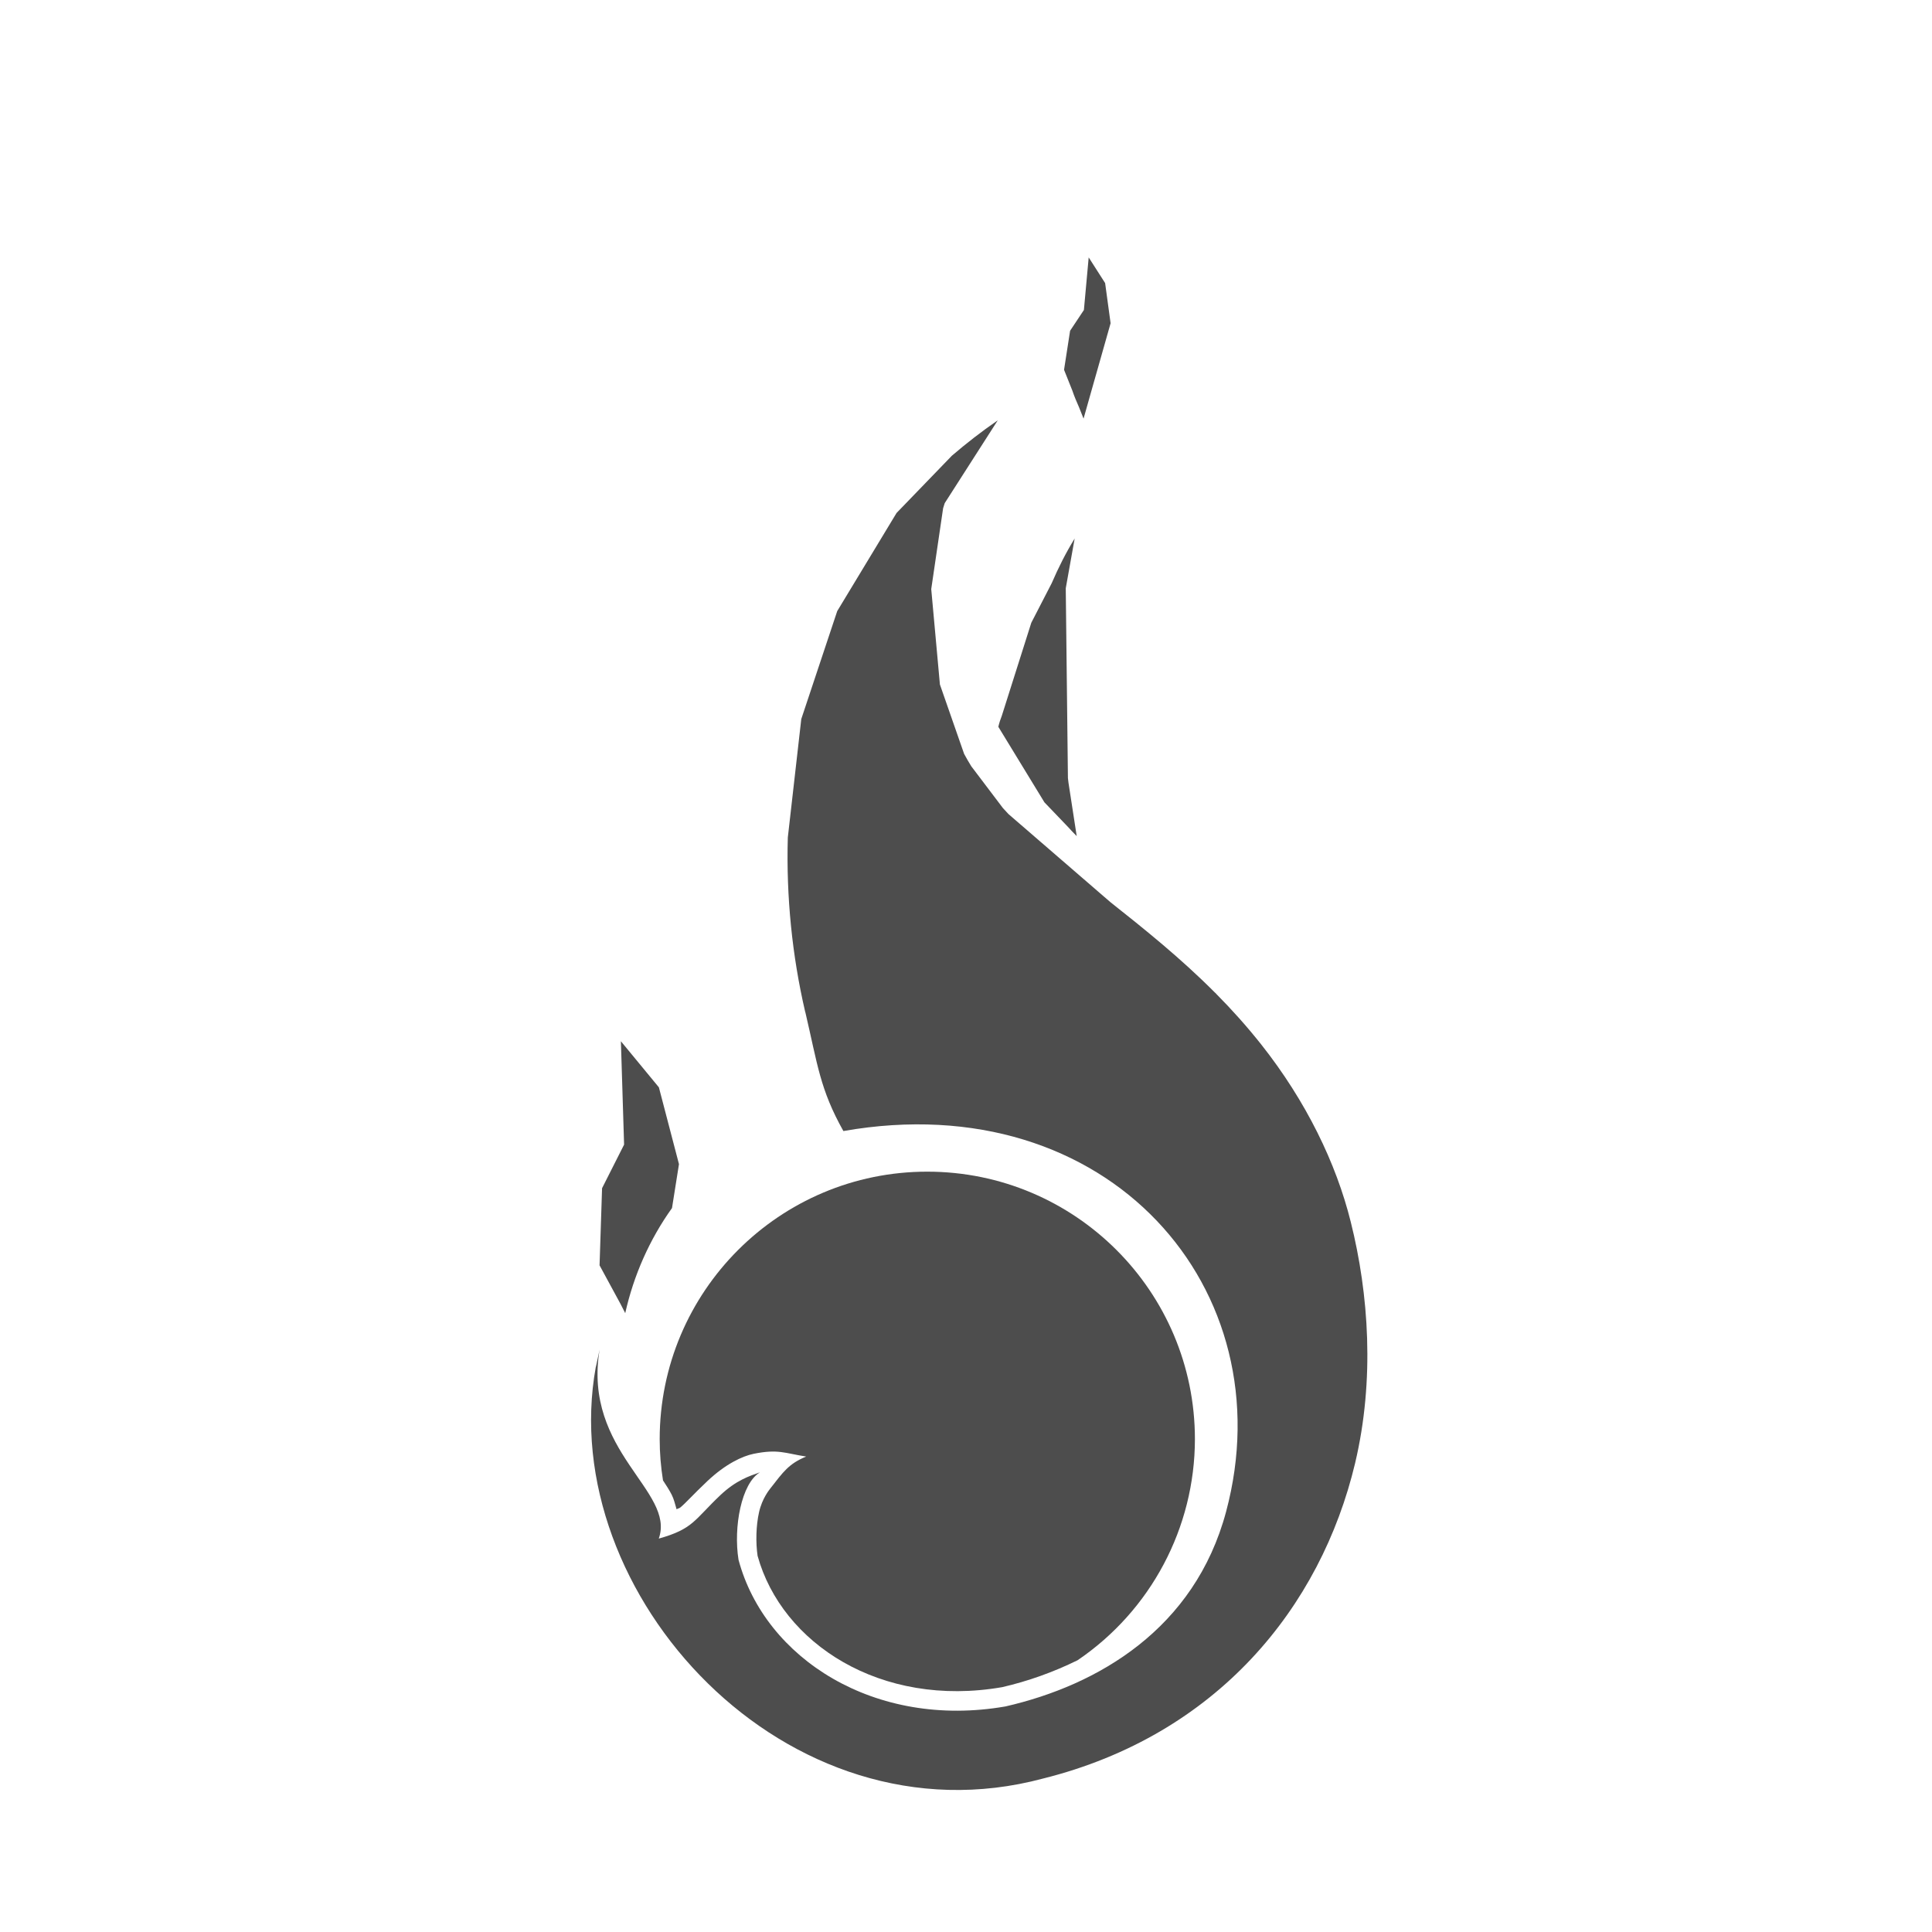
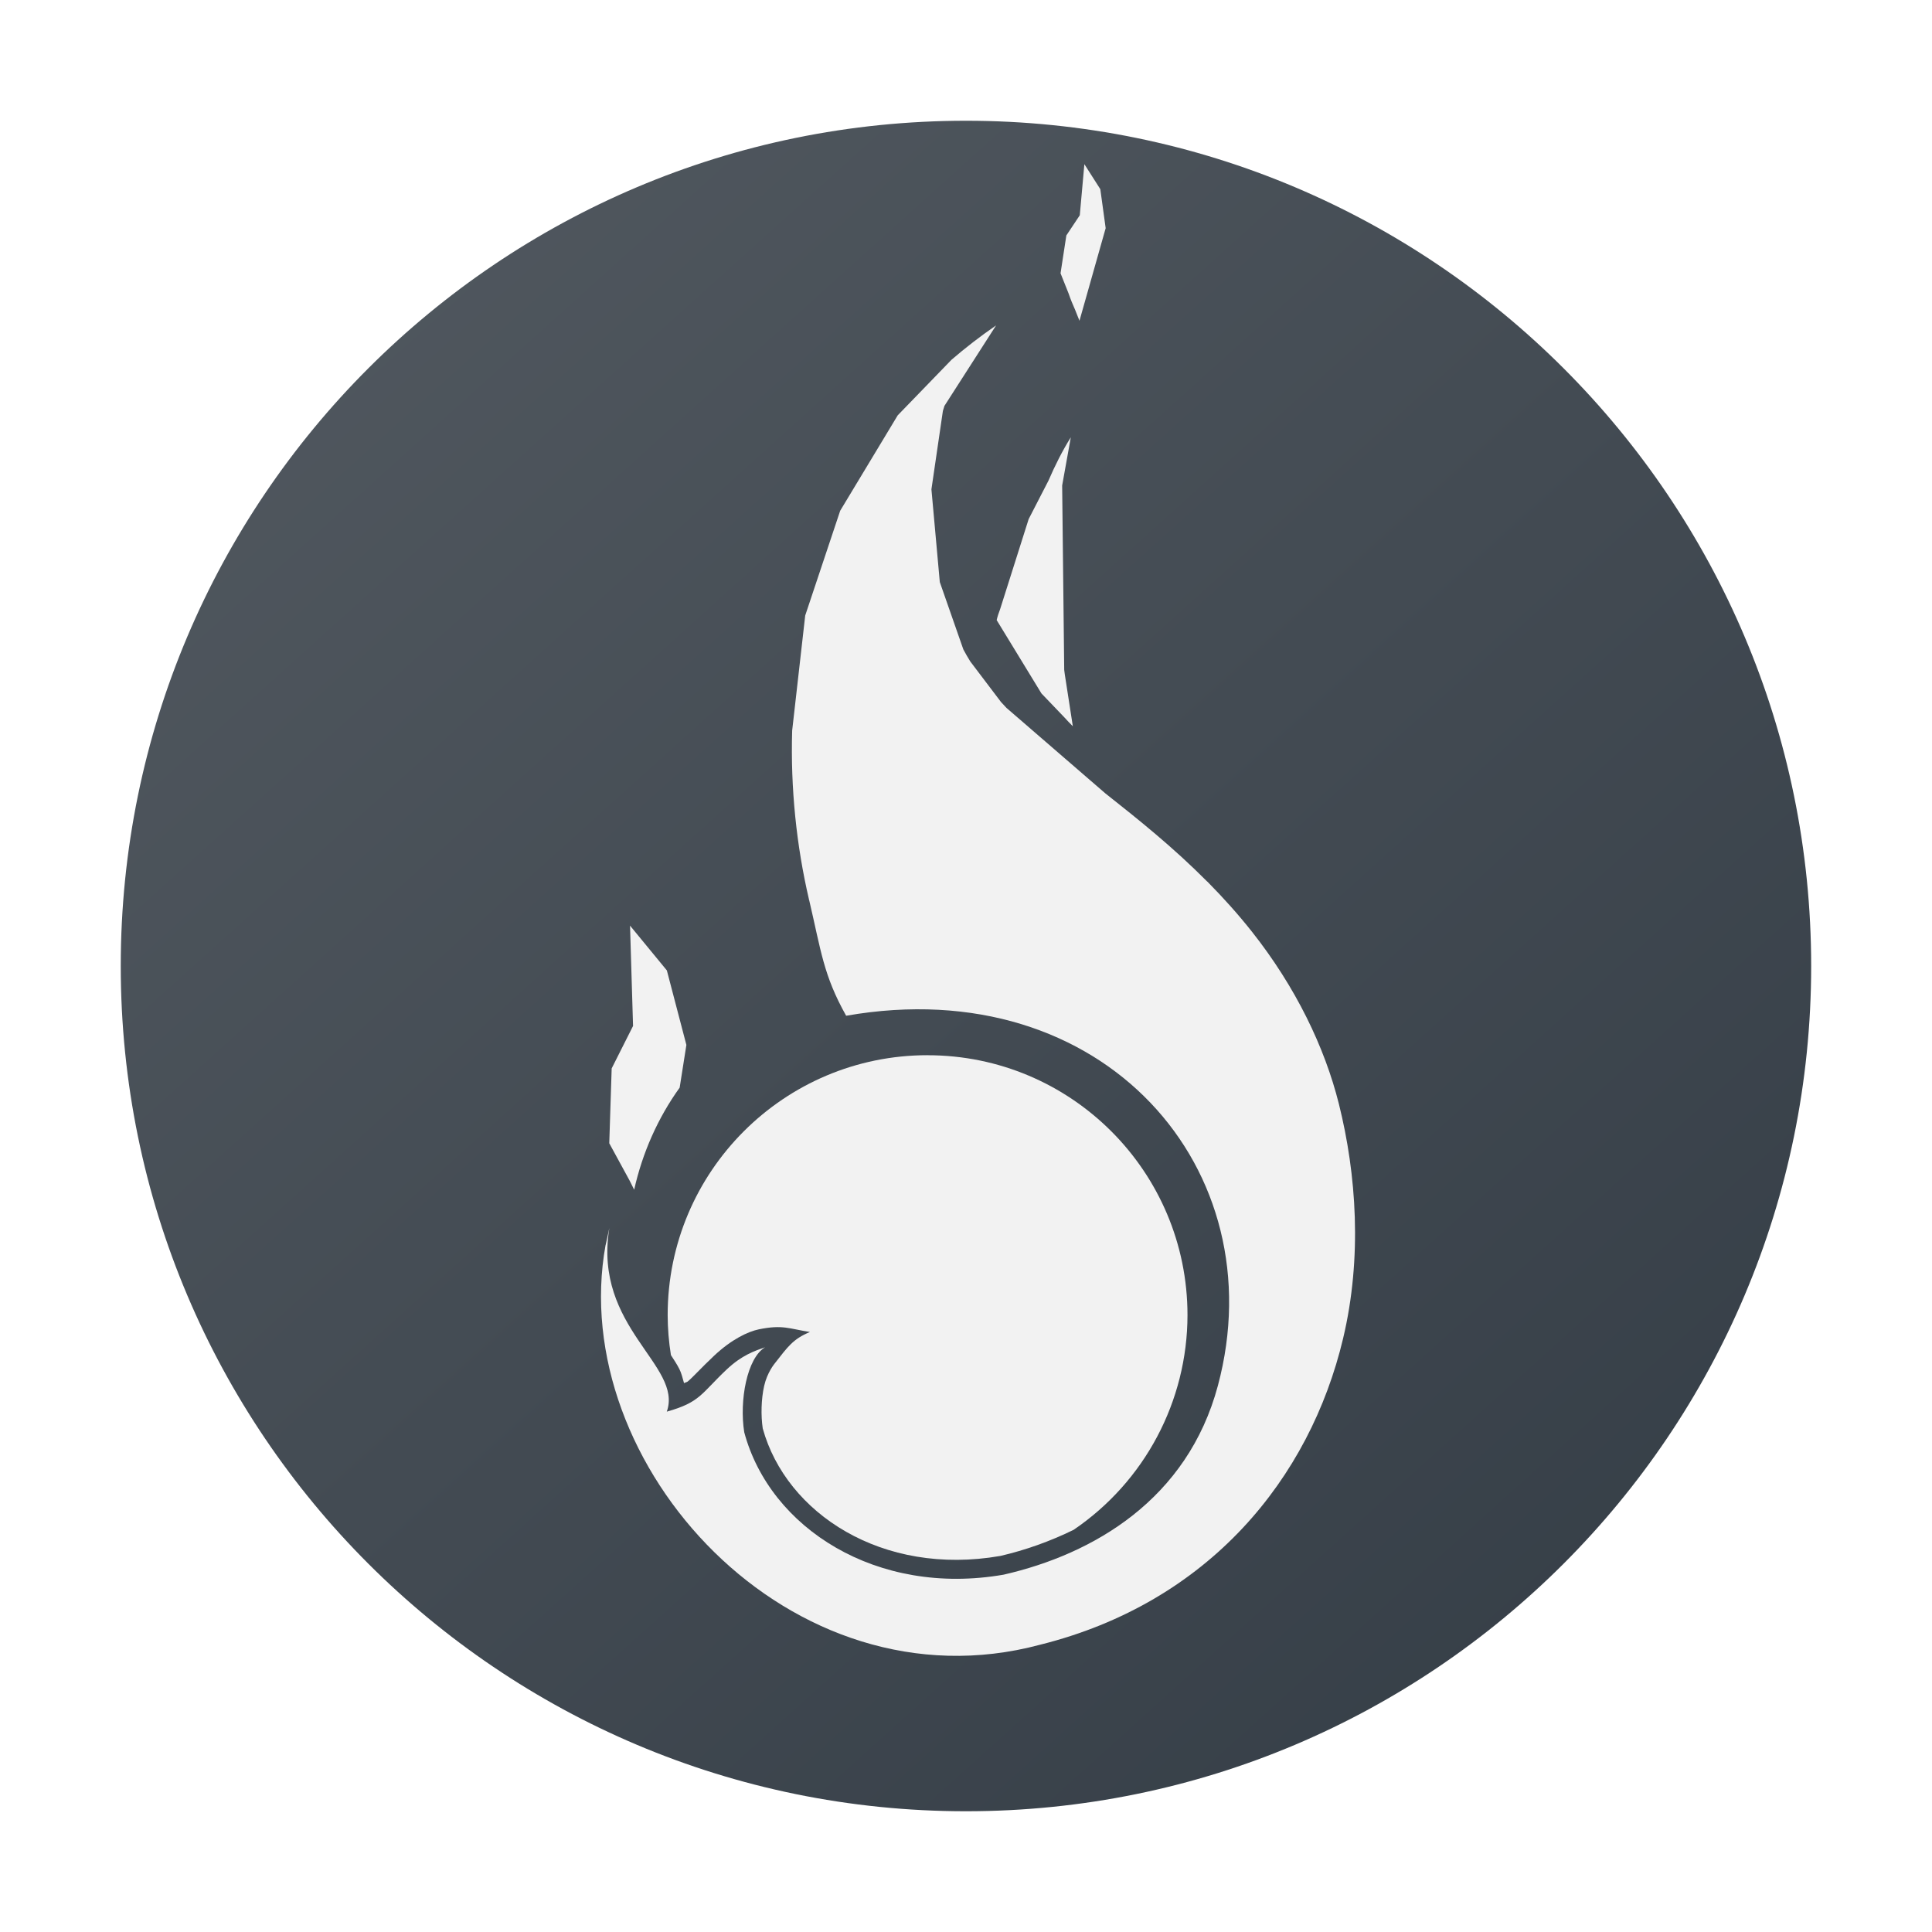
- <svg xmlns="http://www.w3.org/2000/svg" width="64" height="64" viewBox="0 0 16.933 16.933" version="1.1" id="svg2117">
-   <defs id="defs2111">
-     <style id="current-color-scheme" type="text/css">
-       .ColorScheme-Text {
-         color:#4d4d4d;
-       }
-       </style>
+ <svg xmlns="http://www.w3.org/2000/svg" xmlns:xlink="http://www.w3.org/1999/xlink" width="48" height="48" version="1.1" viewBox="0 0 48 48" id="svg49">
+   <defs id="defs31">
+     <linearGradient id="a">
+       <stop stop-color="#232629" offset="0" id="stop2" />
+       <stop stop-opacity="0" offset="1" id="stop4" />
+     </linearGradient>
+     <linearGradient id="j" x1="10.692" x2="34.026" y1="14.134" y2="29.068" gradientTransform="matrix(0.9899767,0,0,1.010968,1.865848,3.793769)" gradientUnits="userSpaceOnUse">
+       <stop stop-color="#349cd2" offset="0" id="stop7" />
+       <stop stop-color="#2694d9" offset=".74" id="stop9" />
+       <stop stop-color="#0e6daa" offset="1" id="stop11" />
+     </linearGradient>
+     <linearGradient id="k" x1="21.274" x2="27.447" y1="291.3" y2="287.35" gradientTransform="matrix(3.741601,0,0,3.820996,-67.14802,-1083.174)" gradientUnits="userSpaceOnUse">
+       <stop stop-color="#1d99f3" offset="0" id="stop14" />
+       <stop stop-color="#3daee9" offset="1" id="stop16" />
+     </linearGradient>
+     <linearGradient id="l" x1="27.447" x2="25.966" y1="289.76" y2="289.76" gradientTransform="matrix(3.741601,0,0,3.820996,-67.14802,-1083.174)" gradientUnits="userSpaceOnUse">
+       <stop stop-color="#1881ce" offset="0" id="stop19" />
+       <stop stop-color="#2980b9" offset="1" id="stop21" />
+     </linearGradient>
+     <linearGradient id="b" x1="1.058" x2="11.642" y1="285.08" y2="296.22" gradientTransform="matrix(3.968479,0,0,3.770198,-1.199841,-1071.812)" gradientUnits="userSpaceOnUse">
+       <stop stop-color="#535a61" offset="0" id="stop24" />
+       <stop stop-color="#333c45" offset="1" id="stop26" />
+     </linearGradient>
+     <linearGradient id="h" x1="3.456" x2="9.315" y1="287.76" y2="293.61" gradientUnits="userSpaceOnUse" xlink:href="#a" gradientTransform="matrix(3.968479,0,0,3.968629,-1.199841,-1129.488)" />
+     <linearGradient id="i" x1="7.864" x2="11.642" y1="288.34" y2="292.11" gradientUnits="userSpaceOnUse" xlink:href="#a" gradientTransform="matrix(3.968479,0,0,3.968629,-1.199841,-1129.488)" />
  </defs>
-   <g id="layer1" transform="translate(-63.71917,-130.174)">
-     <path style="opacity:1;fill:#4d4d4d;fill-opacity:1;fill-rule:nonzero;stroke:none;stroke-width:0.038;stroke-linecap:round;stroke-linejoin:round;stroke-miterlimit:4;stroke-dasharray:none;stroke-dashoffset:0;stroke-opacity:1" d="M 72.464,133.858 C 72.32,133.957 72.187,134.061 72.062,134.168 72.062,134.168 72.062,134.169 72.061,134.169 V 134.169 L 72.061,134.169 71.577,134.67 71.057,135.53 70.742,136.476 70.624,137.514 C 70.609,138.035 70.663,138.554 70.775,139.037 L 70.776,139.043 H 70.777 C 70.885,139.503 70.905,139.72 71.111,140.087 73.442,139.678 74.986,141.48 74.465,143.424 74.19,144.45 73.344,144.944 72.532,145.13 71.388,145.329 70.424,144.711 70.192,143.845 70.146,143.559 70.217,143.175 70.38,143.078 70.286,143.111 70.171,143.148 70.033,143.278 69.802,143.497 69.796,143.574 69.493,143.659 69.641,143.241 68.827,142.901 68.974,142.005 68.978,141.984 68.938,142.177 68.941,142.155 68.582,144.136 70.611,146.365 72.861,145.762 74.386,145.381 75.295,144.262 75.596,142.998 75.769,142.268 75.716,141.515 75.558,140.884 75.43,140.369 75.167,139.826 74.773,139.328 74.646,139.168 74.515,139.022 74.38,138.886 L 74.377,138.882 74.366,138.872 C 74.063,138.568 73.749,138.317 73.449,138.079 L 72.558,137.309 C 72.542,137.291 72.525,137.274 72.509,137.256 L 72.232,136.89 C 72.21,136.855 72.189,136.818 72.169,136.781 L 71.957,136.173 71.881,135.337 71.985,134.629 C 71.989,134.614 71.994,134.599 71.999,134.584 Z" id="path1795" />
-     <path style="opacity:1;fill:#4d4d4d;fill-opacity:1;fill-rule:nonzero;stroke:none;stroke-width:0.038;stroke-linecap:round;stroke-linejoin:round;stroke-miterlimit:4;stroke-dasharray:none;stroke-dashoffset:0;stroke-opacity:1" d="M 73.138,134.894 C 73.062,135.017 72.996,135.148 72.937,135.285 L 72.758,135.632 72.5,136.446 C 72.488,136.477 72.477,136.509 72.469,136.544 L 72.873,137.206 73.079,137.421 C 73.104,137.449 73.129,137.475 73.156,137.502 L 73.084,137.035 C 73.082,137.021 73.08,137.007 73.079,136.993 L 73.06,135.33 Z" id="path1793" />
-     <path style="opacity:1;fill:#4d4d4d;fill-opacity:1;fill-rule:nonzero;stroke:none;stroke-width:0.038;stroke-linecap:round;stroke-linejoin:round;stroke-miterlimit:4;stroke-dasharray:none;stroke-dashoffset:0;stroke-opacity:1" d="M 69.161,139.3 69.189,140.206 68.996,140.588 68.974,141.264 69.158,141.603 C 69.172,141.63 69.185,141.657 69.199,141.683 69.273,141.352 69.412,141.037 69.609,140.762 L 69.67,140.377 69.494,139.704 Z" id="path1791" />
-     <path style="opacity:1;fill:#4d4d4d;fill-opacity:1;fill-rule:nonzero;stroke:none;stroke-width:0.037;stroke-linecap:round;stroke-linejoin:round;stroke-miterlimit:4;stroke-dasharray:none;stroke-dashoffset:0;stroke-opacity:1" d="M 71.846,140.443 C 70.551,140.443 69.501,141.493 69.501,142.788 69.501,142.909 69.511,143.03 69.53,143.149 69.557,143.19 69.584,143.231 69.606,143.274 69.626,143.313 69.636,143.358 69.649,143.402 69.656,143.397 69.674,143.393 69.681,143.387 69.732,143.345 69.796,143.271 69.919,143.155 70.078,143.005 70.226,142.936 70.324,142.916 70.54,142.872 70.598,142.911 70.785,142.94 70.632,143.003 70.585,143.073 70.468,143.223 70.464,143.229 70.399,143.306 70.372,143.427 70.345,143.546 70.342,143.694 70.359,143.81 70.571,144.577 71.438,145.146 72.503,144.961 72.728,144.909 72.951,144.83 73.164,144.725 73.806,144.289 74.191,143.564 74.192,142.788 74.192,141.493 73.142,140.443 71.846,140.443 Z" id="path1767" />
-     <path style="opacity:1;fill:#4d4d4d;fill-opacity:1;fill-rule:nonzero;stroke:none;stroke-width:0.038;stroke-linecap:round;stroke-linejoin:round;stroke-miterlimit:4;stroke-dasharray:none;stroke-dashoffset:0;stroke-opacity:1" d="M 73.261,132.43 73.219,132.891 73.098,133.073 73.045,133.415 73.118,133.598 C 73.136,133.652 73.158,133.701 73.177,133.745 L 73.216,133.843 73.302,133.539 C 73.315,133.494 73.328,133.449 73.341,133.402 L 73.453,133.007 73.405,132.655 Z" id="path1797" />
-   </g>
+   <rect x="3" y="3" width="41.998" height="42" rx="20.999" ry="21" fill="url(#b)" id="rect33" style="fill:url(#b);stroke-width:3.969" />
+   <path style="fill:#f2f2f2;fill-opacity:1;fill-rule:nonzero;stroke:none;stroke-width:0.105;stroke-linecap:round;stroke-linejoin:round;stroke-miterlimit:4;stroke-dasharray:none;stroke-dashoffset:0;stroke-opacity:1" d="m 24.747,8.085 c -0.396,0.272 -0.764,0.558 -1.108,0.854 -1.98e-4,2.488e-4 -5.32e-4,4.616e-4 -7.2e-4,7.095e-4 v 2.493e-4 l -0.002,0.002 -1.333,1.377 -1.429,2.37 -0.869,2.603 -0.324,2.858 c -0.043,1.436 0.107,2.864 0.417,4.194 l 0.002,0.018 h 0.003 c 0.297,1.266 0.353,1.864 0.919,2.874 6.418,-1.125 10.671,3.835 9.236,9.19 -0.757,2.825 -3.088,4.185 -5.323,4.696 -3.15,0.548 -5.806,-1.153 -6.445,-3.539 -0.125,-0.787 0.069,-1.845 0.519,-2.111 -0.26,0.091 -0.576,0.195 -0.955,0.552 -0.638,0.602 -0.654,0.814 -1.488,1.048 0.408,-1.15 -1.833,-2.086 -1.428,-4.554 0.009,-0.057 -0.101,0.473 -0.093,0.414 -0.987,5.453 4.598,11.591 10.795,9.931 4.199,-1.048 6.702,-4.131 7.529,-7.611 0.478,-2.01 0.33,-4.082 -0.104,-5.821 -0.354,-1.417 -1.076,-2.911 -2.162,-4.284 -0.348,-0.44 -0.711,-0.842 -1.081,-1.217 l -0.009,-0.011 -0.032,-0.028 C 29.15,21.054 28.286,20.362 27.458,19.708 l -2.452,-2.12 c -0.046,-0.049 -0.091,-0.097 -0.136,-0.146 l -0.763,-1.007 c -0.061,-0.098 -0.118,-0.198 -0.173,-0.3 l -0.585,-1.674 -0.208,-2.304 0.285,-1.949 c 0.012,-0.042 0.026,-0.083 0.039,-0.125 z" id="path1795" />
+   <path style="fill:#f2f2f2;fill-opacity:1;fill-rule:nonzero;stroke:none;stroke-width:0.105;stroke-linecap:round;stroke-linejoin:round;stroke-miterlimit:4;stroke-dasharray:none;stroke-dashoffset:0;stroke-opacity:1" d="m 26.604,10.865 c -0.211,0.337 -0.392,0.699 -0.555,1.076 l -0.492,0.955 -0.71,2.241 c -0.033,0.086 -0.063,0.174 -0.085,0.269 l 1.113,1.823 0.568,0.593 c 0.068,0.075 0.137,0.149 0.211,0.221 l -0.199,-1.286 c -0.005,-0.038 -0.01,-0.076 -0.015,-0.114 l -0.051,-4.581 z" id="path1793" />
+   <path style="fill:#f2f2f2;fill-opacity:1;fill-rule:nonzero;stroke:none;stroke-width:0.105;stroke-linecap:round;stroke-linejoin:round;stroke-miterlimit:4;stroke-dasharray:none;stroke-dashoffset:0;stroke-opacity:1" d="m 15.653,22.997 0.075,2.493 -0.531,1.054 -0.06,1.86 0.508,0.932 c 0.036,0.076 0.074,0.15 0.111,0.222 0.203,-0.91 0.586,-1.78 1.13,-2.536 l 0.167,-1.061 -0.485,-1.851 z" id="path1791" />
+   <path style="fill:#f2f2f2;fill-opacity:1;fill-rule:nonzero;stroke:none;stroke-width:0.101;stroke-linecap:round;stroke-linejoin:round;stroke-miterlimit:4;stroke-dasharray:none;stroke-dashoffset:0;stroke-opacity:1" d="m 23.046,26.216 c -3.567,0 -6.458,2.891 -6.458,6.458 0.001,0.332 0.028,0.664 0.081,0.993 0.073,0.113 0.148,0.225 0.209,0.345 0.054,0.106 0.082,0.231 0.117,0.352 0.02,-0.014 0.071,-0.025 0.09,-0.04 0.139,-0.116 0.316,-0.32 0.653,-0.638 0.438,-0.413 0.847,-0.603 1.115,-0.659 0.595,-0.122 0.754,-0.014 1.27,0.066 -0.421,0.174 -0.55,0.366 -0.874,0.78 -0.011,0.014 -0.189,0.228 -0.264,0.561 -0.074,0.327 -0.083,0.734 -0.035,1.055 0.584,2.111 2.971,3.678 5.902,3.168 0.62,-0.143 1.236,-0.362 1.822,-0.649 1.767,-1.2 2.826,-3.197 2.829,-5.333 0,-3.567 -2.891,-6.458 -6.458,-6.458 z" id="path1767" />
+   <path style="fill:#f2f2f2;fill-opacity:1;fill-rule:nonzero;stroke:none;stroke-width:0.105;stroke-linecap:round;stroke-linejoin:round;stroke-miterlimit:4;stroke-dasharray:none;stroke-dashoffset:0;stroke-opacity:1" d="m 26.941,4.079 -0.114,1.269 -0.334,0.502 -0.144,0.94 0.201,0.504 c 0.05,0.149 0.108,0.283 0.162,0.406 l 0.107,0.269 0.237,-0.836 c 0.036,-0.125 0.072,-0.249 0.107,-0.379 L 27.47,5.669 27.337,4.7 Z" id="path1797" />
</svg>
